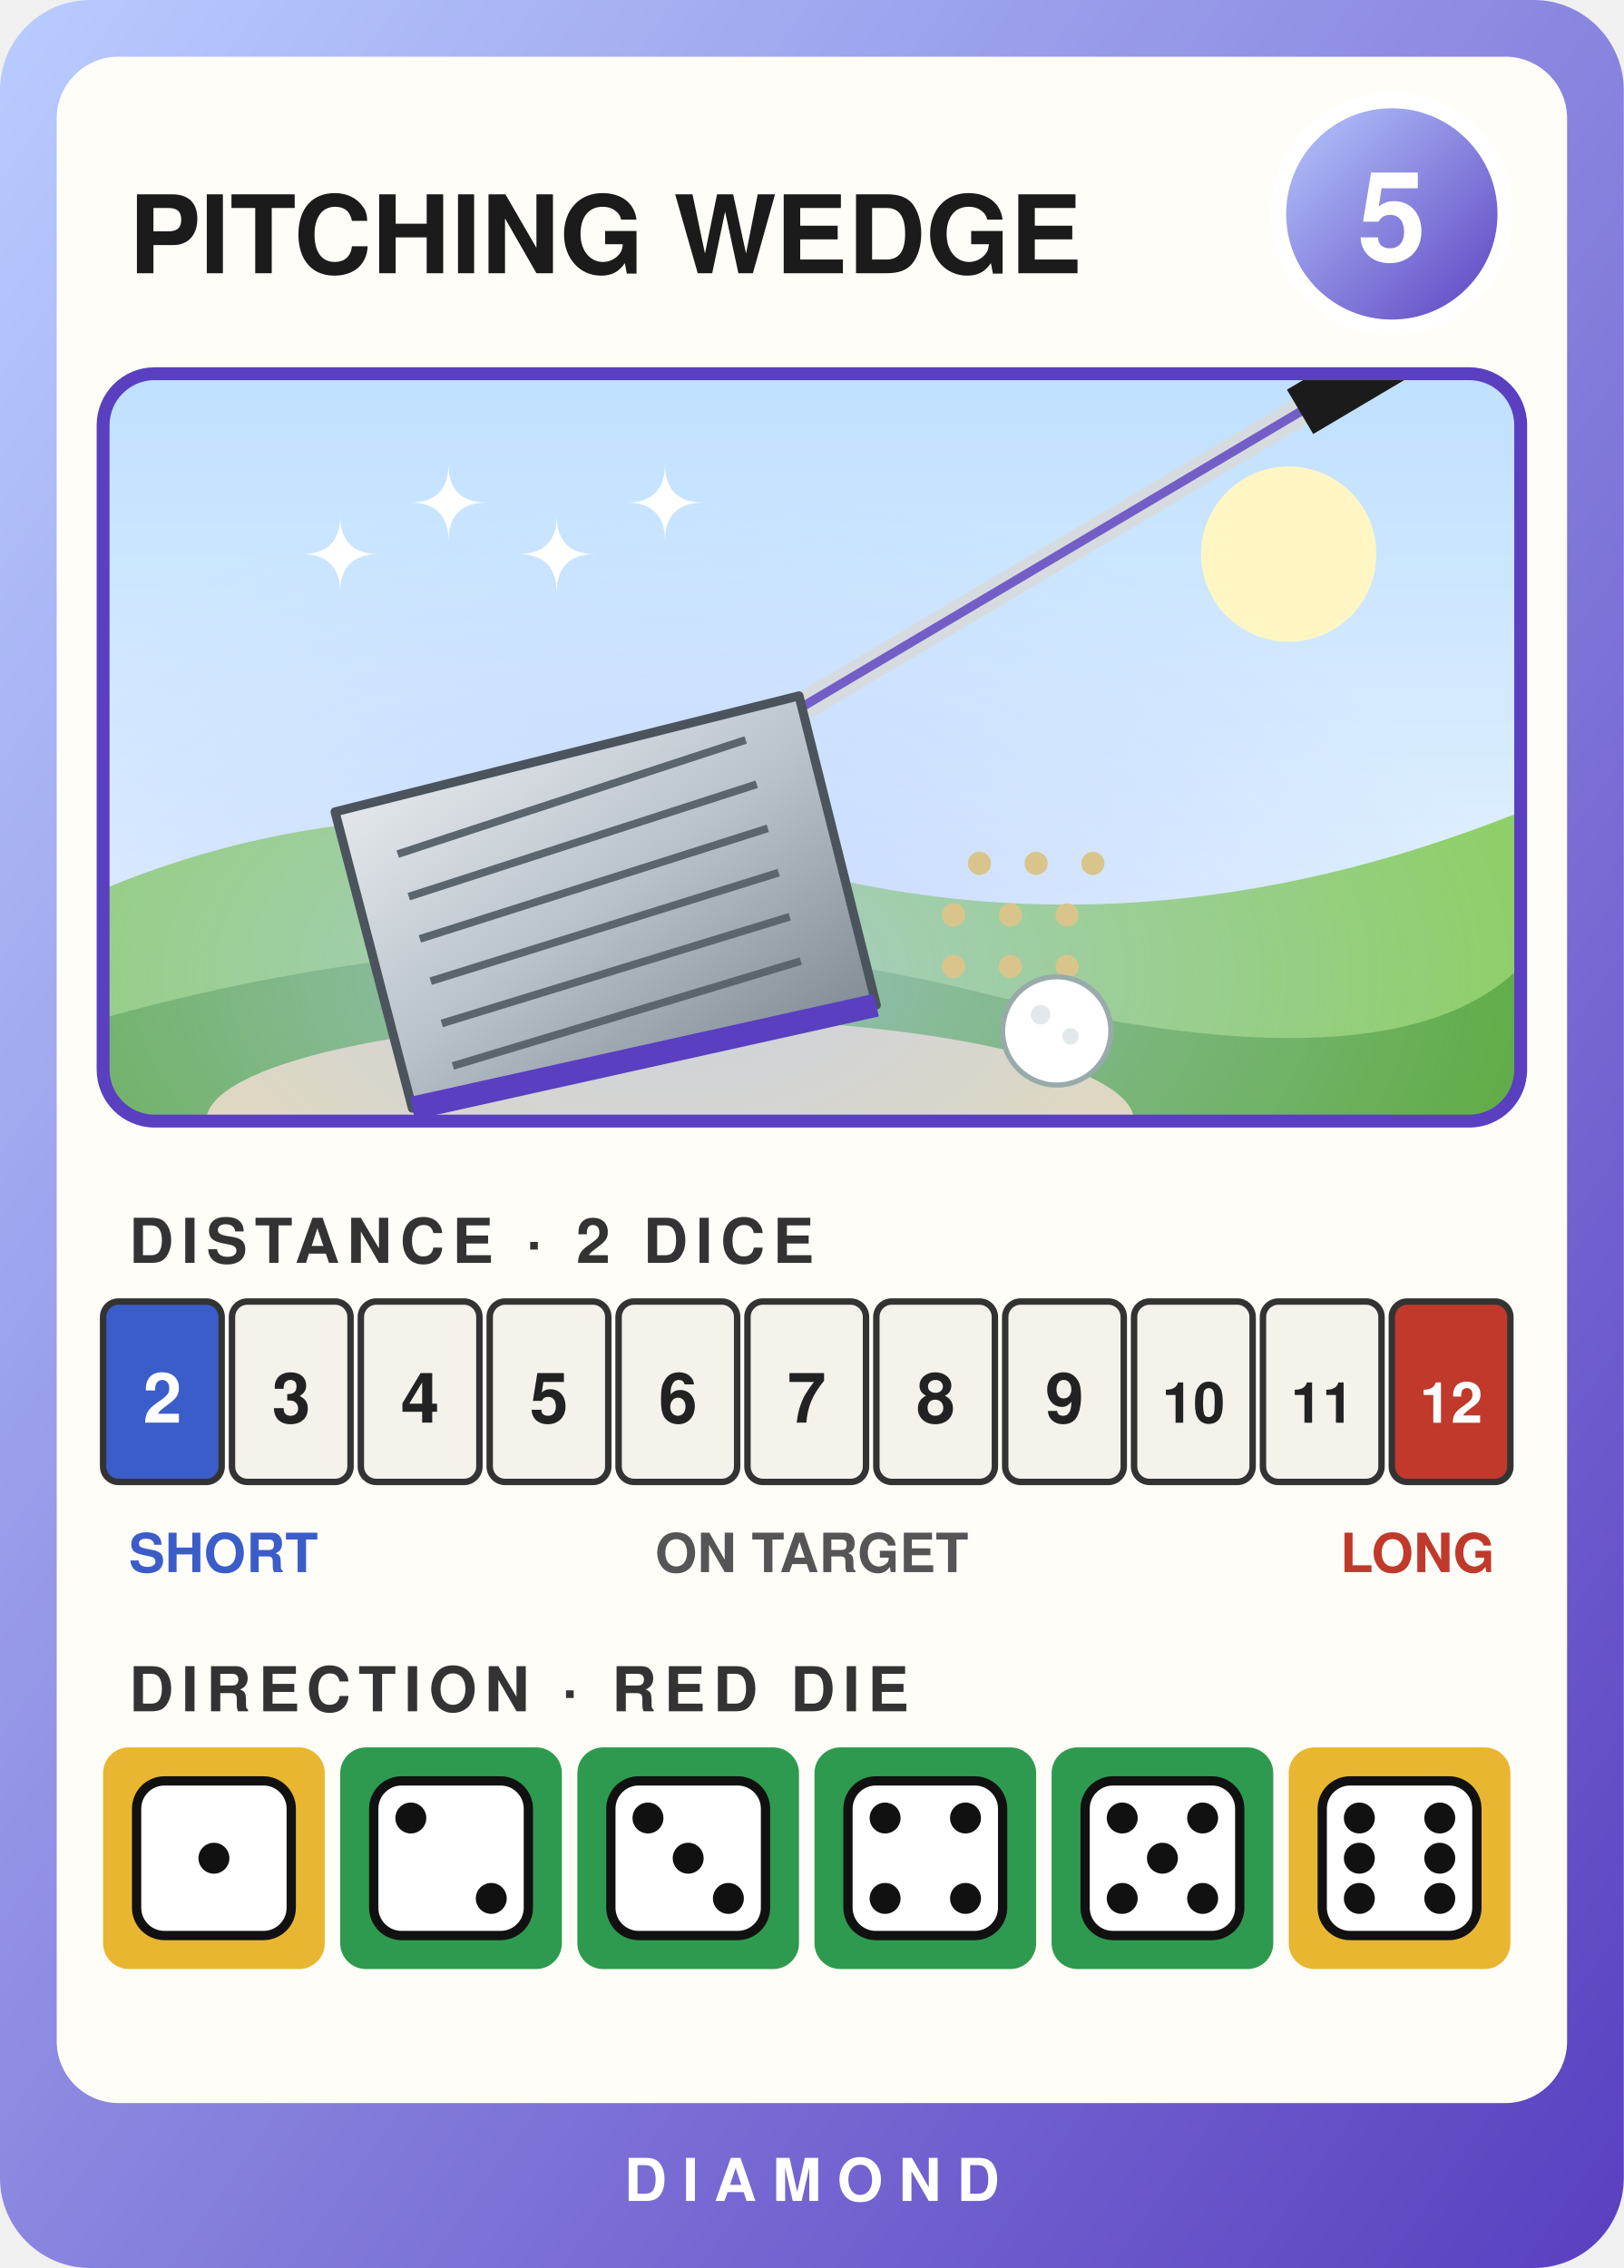
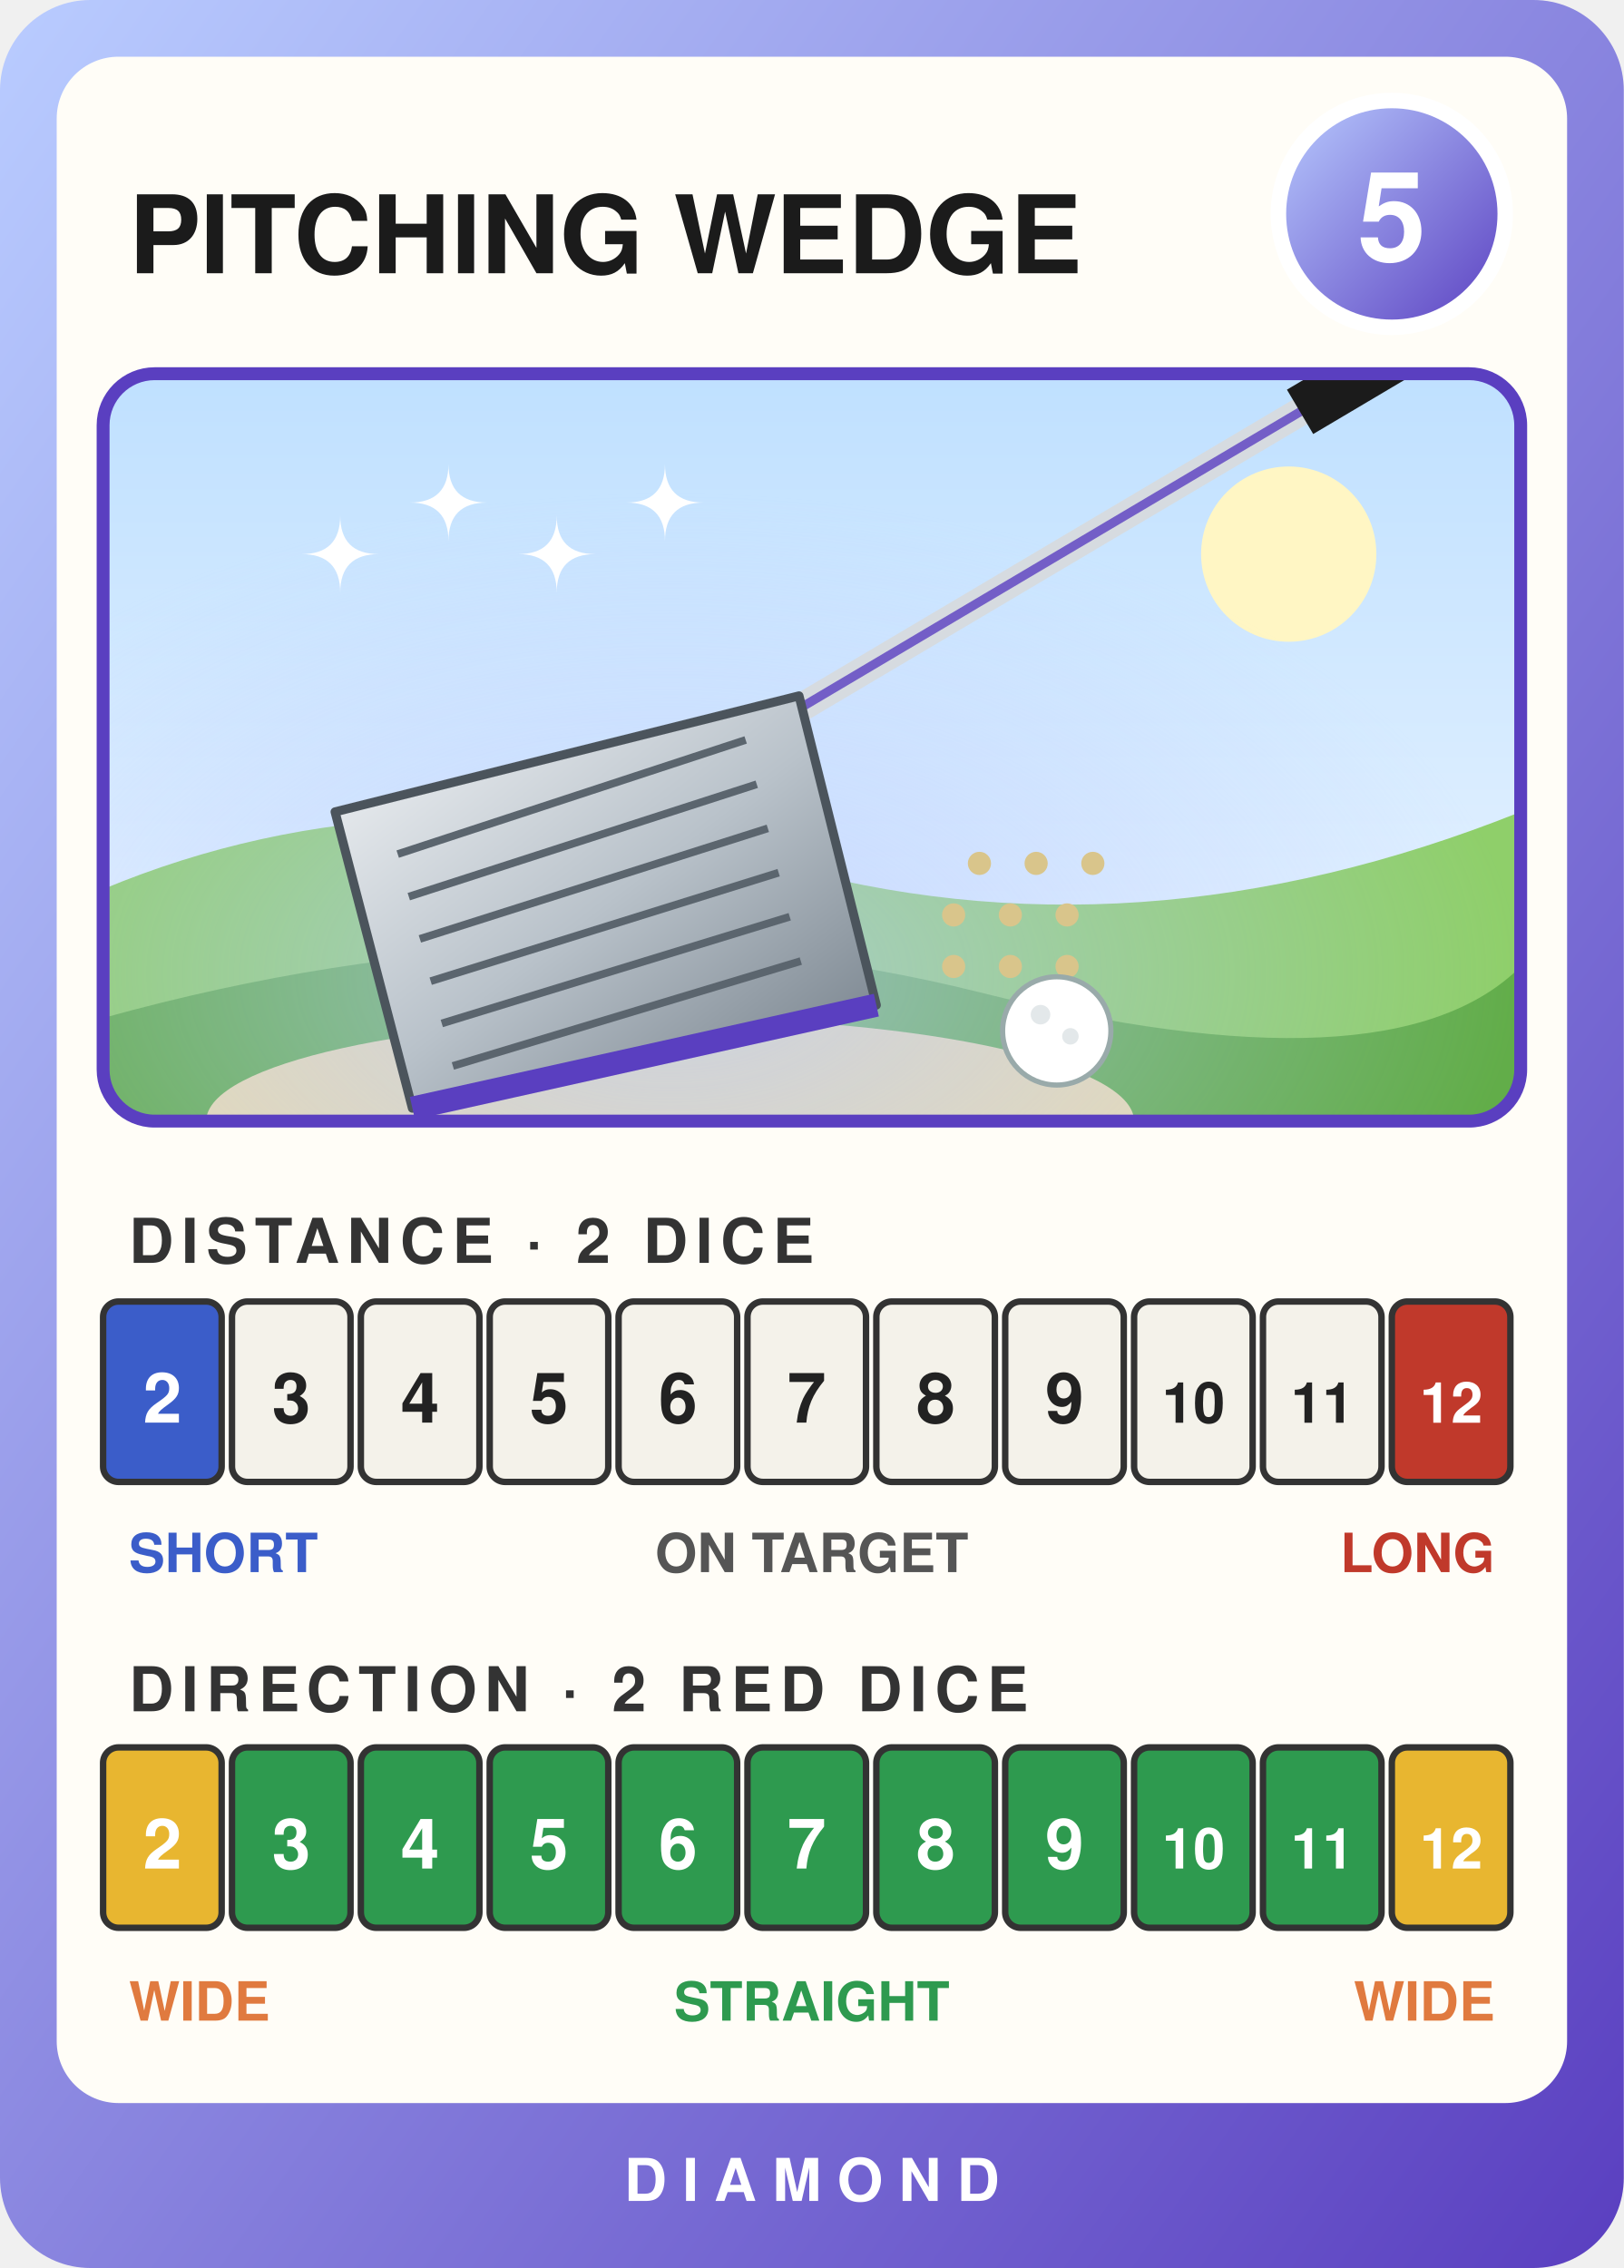
<svg xmlns="http://www.w3.org/2000/svg" width="63mm" height="88mm" viewBox="0 0 63 88" font-family="Helvetica, Arial, sans-serif">
  <defs>
    <linearGradient id="frpw5" x1="0" y1="0" x2="1" y2="1">
      <stop offset="0" stop-color="#b9ccff" />
      <stop offset="1" stop-color="#5a3fc0" />
    </linearGradient>
    <clipPath id="artpw5">
      <rect x="4" y="14.5" width="55" height="29" rx="2" />
    </clipPath>
  </defs>
  <rect width="63" height="88" rx="3.5" fill="url(#frpw5)" />
  <rect x="2.2" y="2.2" width="58.6" height="79.4" rx="2.4" fill="#fffdf7" />
  <text x="5" y="10.6" font-size="4.2" font-weight="800" fill="#1b1b1b">PITCHING WEDGE</text>
  <circle cx="54" cy="8.3" r="4.4" fill="url(#frpw5)" stroke="#fff" stroke-width="0.6" />
  <text x="54" y="10.1" text-anchor="middle" font-size="4.8" font-weight="800" fill="#fff">5</text>
  <g clip-path="url(#artpw5)">
    <g transform="translate(4 14.5)">
      <defs>
        <linearGradient id="skypw5" x1="0" y1="0" x2="0" y2="1">
          <stop offset="0" stop-color="#bfe0ff" />
          <stop offset="1" stop-color="#f2f8ff" />
        </linearGradient>
        <linearGradient id="steelpw5" x1="0" y1="0" x2="1" y2="1">
          <stop offset="0" stop-color="#f4f6f8" />
          <stop offset="0.5" stop-color="#b9c2ca" />
          <stop offset="1" stop-color="#6f7a84" />
        </linearGradient>
        <radialGradient id="headpw5" cx="0.35" cy="0.3" r="0.8">
          <stop offset="0" stop-color="#5a6574" />
          <stop offset="1" stop-color="#11161d" />
        </radialGradient>
        <radialGradient id="woodpw5" cx="0.35" cy="0.3" r="0.8">
          <stop offset="0" stop-color="#c58a50" />
          <stop offset="1" stop-color="#5a3315" />
        </radialGradient>
        <radialGradient id="glowpw5" cx="0.4" cy="0.75" r="0.6">
          <stop offset="0" stop-color="#b9ccff" stop-opacity="0.65" />
          <stop offset="1" stop-color="#b9ccff" stop-opacity="0" />
        </radialGradient>
      </defs>
      <rect width="55" height="31" fill="url(#skypw5)" />
      <circle cx="46" cy="7" r="3.4" fill="#fff6c4" />
      <path d="M0 20 Q 12 15 26 19 T 55 17 V31 H0 Z" fill="#8fcf6a" />
      <path d="M0 25 Q 18 20 34 24 T 55 23 V31 H0 Z" fill="#62ad49" />
      <ellipse cx="22" cy="29" rx="18" ry="4" fill="#ecdcab" />
      <rect width="55" height="31" fill="url(#glowpw5)" />
      <line x1="27" y1="13" x2="54" y2="-3" stroke="#d6dbe0" stroke-width="1.1" />
      <line x1="27" y1="13" x2="54" y2="-3" stroke="#5a3fc0" stroke-width="0.35" opacity="0.8" />
      <line x1="46.44" y1="1.48" x2="54" y2="-3" stroke="#1b1b1b" stroke-width="2" />
      <polygon points="9,17 27,12.5 30,24.5 12,28.5" fill="url(#steelpw5)" stroke="#4b545c" stroke-width="0.35" stroke-linejoin="round" />
      <line x1="11.43" y1="18.64" x2="24.93" y2="14.21" stroke="#5b656e" stroke-width="0.3" />
      <line x1="11.86" y1="20.29" x2="25.36" y2="15.93" stroke="#5b656e" stroke-width="0.3" />
      <line x1="12.29" y1="21.93" x2="25.79" y2="17.64" stroke="#5b656e" stroke-width="0.3" />
      <line x1="12.71" y1="23.57" x2="26.21" y2="19.36" stroke="#5b656e" stroke-width="0.3" />
      <line x1="13.14" y1="25.21" x2="26.64" y2="21.07" stroke="#5b656e" stroke-width="0.3" />
      <line x1="13.57" y1="26.86" x2="27.07" y2="22.79" stroke="#5b656e" stroke-width="0.3" />
      <line x1="12" y1="28.5" x2="30" y2="24.5" stroke="#5a3fc0" stroke-width="0.9" />
      <circle cx="33" cy="23" r="0.45" fill="#d9c58b" />
      <circle cx="35.2" cy="23" r="0.45" fill="#d9c58b" />
      <circle cx="37.4" cy="23" r="0.45" fill="#d9c58b" />
      <circle cx="33" cy="21" r="0.45" fill="#d9c58b" />
      <circle cx="35.2" cy="21" r="0.45" fill="#d9c58b" />
      <circle cx="37.4" cy="21" r="0.45" fill="#d9c58b" />
      <circle cx="34" cy="19" r="0.45" fill="#d9c58b" />
      <circle cx="36.2" cy="19" r="0.45" fill="#d9c58b" />
      <circle cx="38.4" cy="19" r="0.45" fill="#d9c58b" />
      <circle cx="37" cy="25.5" r="2.1" fill="#fff" stroke="#9aa" stroke-width="0.2" />
      <circle cx="36.37" cy="24.87" r="0.38" fill="#e3e8ea" />
      <circle cx="37.53" cy="25.71" r="0.32" fill="#e3e8ea" />
      <path d="M 9.2 5.5 Q 9.2 7 10.7 7 Q 9.2 7 9.2 8.5 Q 9.2 7 7.7 7 Q 9.2 7 9.2 5.5 Z" fill="#fff" />
      <path d="M 13.4 3.5 Q 13.4 5 14.9 5 Q 13.4 5 13.4 6.5 Q 13.4 5 11.9 5 Q 13.4 5 13.4 3.5 Z" fill="#fff" />
      <path d="M 17.6 5.5 Q 17.6 7 19.1 7 Q 17.6 7 17.6 8.5 Q 17.6 7 16.1 7 Q 17.6 7 17.6 5.5 Z" fill="#fff" />
      <path d="M 21.8 3.5 Q 21.8 5 23.3 5 Q 21.8 5 21.8 6.5 Q 21.8 5 20.3 5 Q 21.8 5 21.8 3.5 Z" fill="#fff" />
    </g>
  </g>
  <rect x="4" y="14.5" width="55" height="29" rx="2" fill="none" stroke="#5a3fc0" stroke-width="0.5" />
  <text x="5" y="49" font-size="2.4" font-weight="800" fill="#333" letter-spacing="0.3">DISTANCE · 2 DICE</text>
  <rect x="4" y="50.5" width="4.6" height="7" rx="0.6" fill="#3b5dc9" stroke="#333" stroke-width="0.25" />
  <text x="6.3" y="55.2" text-anchor="middle" font-size="2.7" font-weight="800" fill="#fff">2</text>
  <rect x="9" y="50.5" width="4.6" height="7" rx="0.6" fill="#f4f2ea" stroke="#333" stroke-width="0.25" />
  <text x="11.3" y="55.2" text-anchor="middle" font-size="2.7" font-weight="800" fill="#222">3</text>
  <rect x="14" y="50.5" width="4.6" height="7" rx="0.6" fill="#f4f2ea" stroke="#333" stroke-width="0.25" />
  <text x="16.3" y="55.2" text-anchor="middle" font-size="2.7" font-weight="800" fill="#222">4</text>
  <rect x="19" y="50.5" width="4.6" height="7" rx="0.6" fill="#f4f2ea" stroke="#333" stroke-width="0.25" />
  <text x="21.3" y="55.2" text-anchor="middle" font-size="2.7" font-weight="800" fill="#222">5</text>
  <rect x="24" y="50.5" width="4.6" height="7" rx="0.6" fill="#f4f2ea" stroke="#333" stroke-width="0.25" />
  <text x="26.3" y="55.2" text-anchor="middle" font-size="2.7" font-weight="800" fill="#222">6</text>
  <rect x="29" y="50.5" width="4.6" height="7" rx="0.6" fill="#f4f2ea" stroke="#333" stroke-width="0.25" />
  <text x="31.3" y="55.2" text-anchor="middle" font-size="2.7" font-weight="800" fill="#222">7</text>
  <rect x="34" y="50.5" width="4.6" height="7" rx="0.6" fill="#f4f2ea" stroke="#333" stroke-width="0.25" />
  <text x="36.3" y="55.2" text-anchor="middle" font-size="2.7" font-weight="800" fill="#222">8</text>
  <rect x="39" y="50.5" width="4.6" height="7" rx="0.6" fill="#f4f2ea" stroke="#333" stroke-width="0.25" />
  <text x="41.3" y="55.2" text-anchor="middle" font-size="2.7" font-weight="800" fill="#222">9</text>
  <rect x="44" y="50.5" width="4.6" height="7" rx="0.6" fill="#f4f2ea" stroke="#333" stroke-width="0.25" />
  <text x="46.3" y="55.2" text-anchor="middle" font-size="2.2" font-weight="800" fill="#222">10</text>
  <rect x="49" y="50.5" width="4.6" height="7" rx="0.6" fill="#f4f2ea" stroke="#333" stroke-width="0.25" />
  <text x="51.3" y="55.2" text-anchor="middle" font-size="2.2" font-weight="800" fill="#222">11</text>
  <rect x="54" y="50.5" width="4.6" height="7" rx="0.6" fill="#c0392b" stroke="#333" stroke-width="0.25" />
  <text x="56.3" y="55.2" text-anchor="middle" font-size="2.2" font-weight="800" fill="#fff">12</text>
  <text x="5" y="61" font-size="2.1" fill="#3b5dc9" font-weight="800">SHORT</text>
  <text x="31.5" y="61" text-anchor="middle" font-size="2.1" fill="#555" font-weight="800">ON TARGET</text>
  <text x="58" y="61" text-anchor="end" font-size="2.1" fill="#c0392b" font-weight="800">LONG</text>
-   <text x="5" y="66.4" font-size="2.4" font-weight="800" fill="#333" letter-spacing="0.3">DIRECTION · RED DIE</text>
-   <rect x="4" y="67.8" width="8.6" height="8.6" rx="1" fill="#e8b630" />
-   <rect x="5.3" y="69.1" width="6" height="6" rx="1.08" fill="#fff" stroke="#111" stroke-width="0.36" />
-   <circle cx="8.3" cy="72.1" r="0.6" fill="#111" />
-   <rect x="13.2" y="67.8" width="8.6" height="8.6" rx="1" fill="#2e9a4f" />
-   <rect x="14.5" y="69.1" width="6" height="6" rx="1.08" fill="#fff" stroke="#111" stroke-width="0.36" />
-   <circle cx="15.94" cy="70.54" r="0.6" fill="#111" />
-   <circle cx="19.06" cy="73.66" r="0.6" fill="#111" />
-   <rect x="22.4" y="67.8" width="8.6" height="8.6" rx="1" fill="#2e9a4f" />
-   <rect x="23.7" y="69.1" width="6" height="6" rx="1.08" fill="#fff" stroke="#111" stroke-width="0.36" />
-   <circle cx="25.14" cy="70.54" r="0.6" fill="#111" />
-   <circle cx="26.7" cy="72.1" r="0.6" fill="#111" />
-   <circle cx="28.26" cy="73.66" r="0.6" fill="#111" />
-   <rect x="31.6" y="67.8" width="8.6" height="8.6" rx="1" fill="#2e9a4f" />
-   <rect x="32.9" y="69.1" width="6" height="6" rx="1.08" fill="#fff" stroke="#111" stroke-width="0.36" />
-   <circle cx="34.34" cy="70.54" r="0.6" fill="#111" />
-   <circle cx="37.46" cy="70.54" r="0.6" fill="#111" />
-   <circle cx="34.34" cy="73.66" r="0.6" fill="#111" />
-   <circle cx="37.46" cy="73.66" r="0.6" fill="#111" />
-   <rect x="40.8" y="67.8" width="8.6" height="8.6" rx="1" fill="#2e9a4f" />
-   <rect x="42.1" y="69.1" width="6" height="6" rx="1.08" fill="#fff" stroke="#111" stroke-width="0.36" />
-   <circle cx="43.54" cy="70.54" r="0.6" fill="#111" />
-   <circle cx="46.66" cy="70.54" r="0.6" fill="#111" />
-   <circle cx="45.1" cy="72.1" r="0.6" fill="#111" />
-   <circle cx="43.54" cy="73.66" r="0.6" fill="#111" />
-   <circle cx="46.66" cy="73.66" r="0.6" fill="#111" />
-   <rect x="50" y="67.8" width="8.6" height="8.6" rx="1" fill="#e8b630" />
-   <rect x="51.3" y="69.1" width="6" height="6" rx="1.08" fill="#fff" stroke="#111" stroke-width="0.36" />
-   <circle cx="52.74" cy="70.54" r="0.6" fill="#111" />
-   <circle cx="55.86" cy="70.54" r="0.6" fill="#111" />
-   <circle cx="52.74" cy="72.1" r="0.6" fill="#111" />
-   <circle cx="55.86" cy="72.1" r="0.6" fill="#111" />
-   <circle cx="52.74" cy="73.66" r="0.6" fill="#111" />
-   <circle cx="55.86" cy="73.66" r="0.6" fill="#111" />
+   <text x="5" y="66.4" font-size="2.4" font-weight="800" fill="#333" letter-spacing="0.3">DIRECTION · 2 RED DICE</text>
+   <rect x="4" y="67.8" width="4.6" height="7" rx="0.6" fill="#e8b630" stroke="#333" stroke-width="0.25" />
+   <text x="6.3" y="72.5" text-anchor="middle" font-size="2.7" font-weight="800" fill="#fff">2</text>
+   <rect x="9" y="67.8" width="4.6" height="7" rx="0.6" fill="#2e9a4f" stroke="#333" stroke-width="0.25" />
+   <text x="11.3" y="72.5" text-anchor="middle" font-size="2.7" font-weight="800" fill="#fff">3</text>
+   <rect x="14" y="67.8" width="4.6" height="7" rx="0.6" fill="#2e9a4f" stroke="#333" stroke-width="0.25" />
+   <text x="16.3" y="72.5" text-anchor="middle" font-size="2.7" font-weight="800" fill="#fff">4</text>
+   <rect x="19" y="67.8" width="4.6" height="7" rx="0.6" fill="#2e9a4f" stroke="#333" stroke-width="0.25" />
+   <text x="21.3" y="72.5" text-anchor="middle" font-size="2.7" font-weight="800" fill="#fff">5</text>
+   <rect x="24" y="67.8" width="4.6" height="7" rx="0.6" fill="#2e9a4f" stroke="#333" stroke-width="0.25" />
+   <text x="26.3" y="72.5" text-anchor="middle" font-size="2.7" font-weight="800" fill="#fff">6</text>
+   <rect x="29" y="67.8" width="4.6" height="7" rx="0.6" fill="#2e9a4f" stroke="#333" stroke-width="0.25" />
+   <text x="31.3" y="72.5" text-anchor="middle" font-size="2.7" font-weight="800" fill="#fff">7</text>
+   <rect x="34" y="67.8" width="4.6" height="7" rx="0.6" fill="#2e9a4f" stroke="#333" stroke-width="0.25" />
+   <text x="36.3" y="72.5" text-anchor="middle" font-size="2.7" font-weight="800" fill="#fff">8</text>
+   <rect x="39" y="67.8" width="4.6" height="7" rx="0.6" fill="#2e9a4f" stroke="#333" stroke-width="0.25" />
+   <text x="41.3" y="72.5" text-anchor="middle" font-size="2.7" font-weight="800" fill="#fff">9</text>
+   <rect x="44" y="67.8" width="4.6" height="7" rx="0.6" fill="#2e9a4f" stroke="#333" stroke-width="0.25" />
+   <text x="46.3" y="72.5" text-anchor="middle" font-size="2.2" font-weight="800" fill="#fff">10</text>
+   <rect x="49" y="67.8" width="4.6" height="7" rx="0.6" fill="#2e9a4f" stroke="#333" stroke-width="0.25" />
+   <text x="51.3" y="72.5" text-anchor="middle" font-size="2.2" font-weight="800" fill="#fff">11</text>
+   <rect x="54" y="67.8" width="4.6" height="7" rx="0.6" fill="#e8b630" stroke="#333" stroke-width="0.25" />
+   <text x="56.3" y="72.5" text-anchor="middle" font-size="2.2" font-weight="800" fill="#fff">12</text>
+   <text x="5" y="78.4" font-size="2.1" fill="#e07a3f" font-weight="800">WIDE</text>
+   <text x="31.5" y="78.4" text-anchor="middle" font-size="2.1" fill="#2e9a4f" font-weight="800">STRAIGHT</text>
+   <text x="58" y="78.4" text-anchor="end" font-size="2.1" fill="#e07a3f" font-weight="800">WIDE</text>
  <text x="31.5" y="85.4" text-anchor="middle" font-size="2.3" font-weight="800" fill="#fff" letter-spacing="0.6">DIAMOND</text>
</svg>
